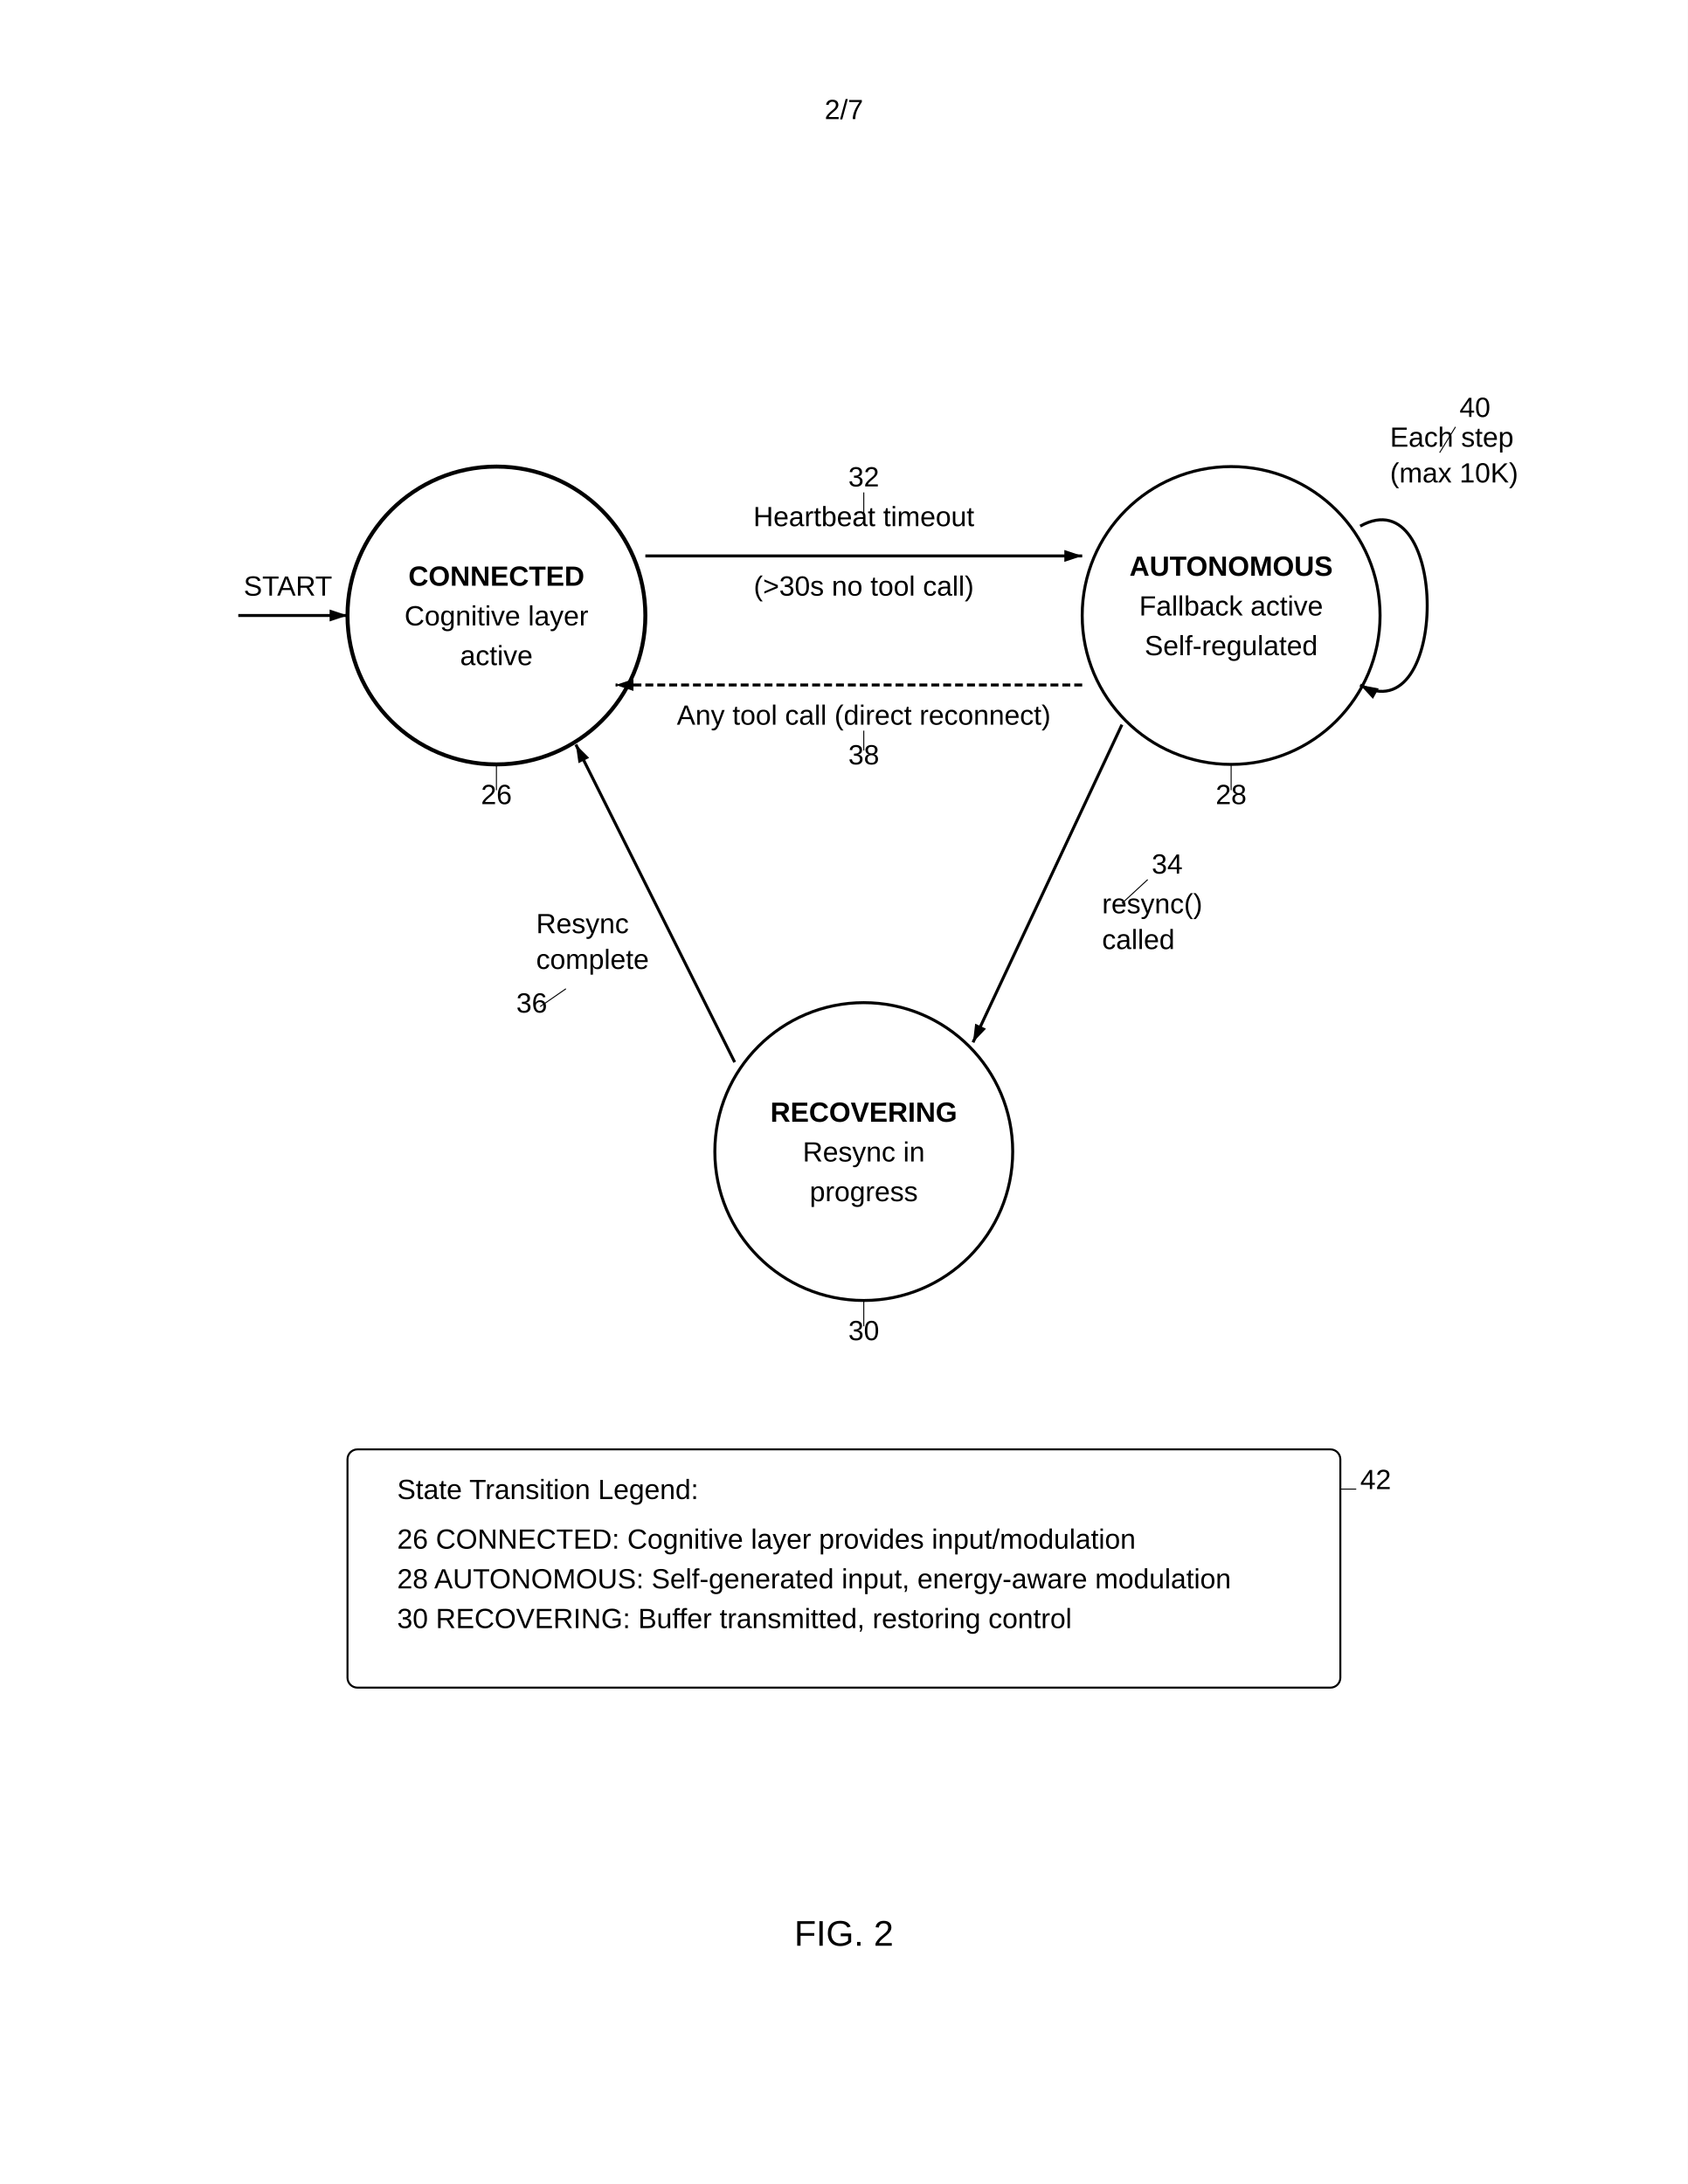
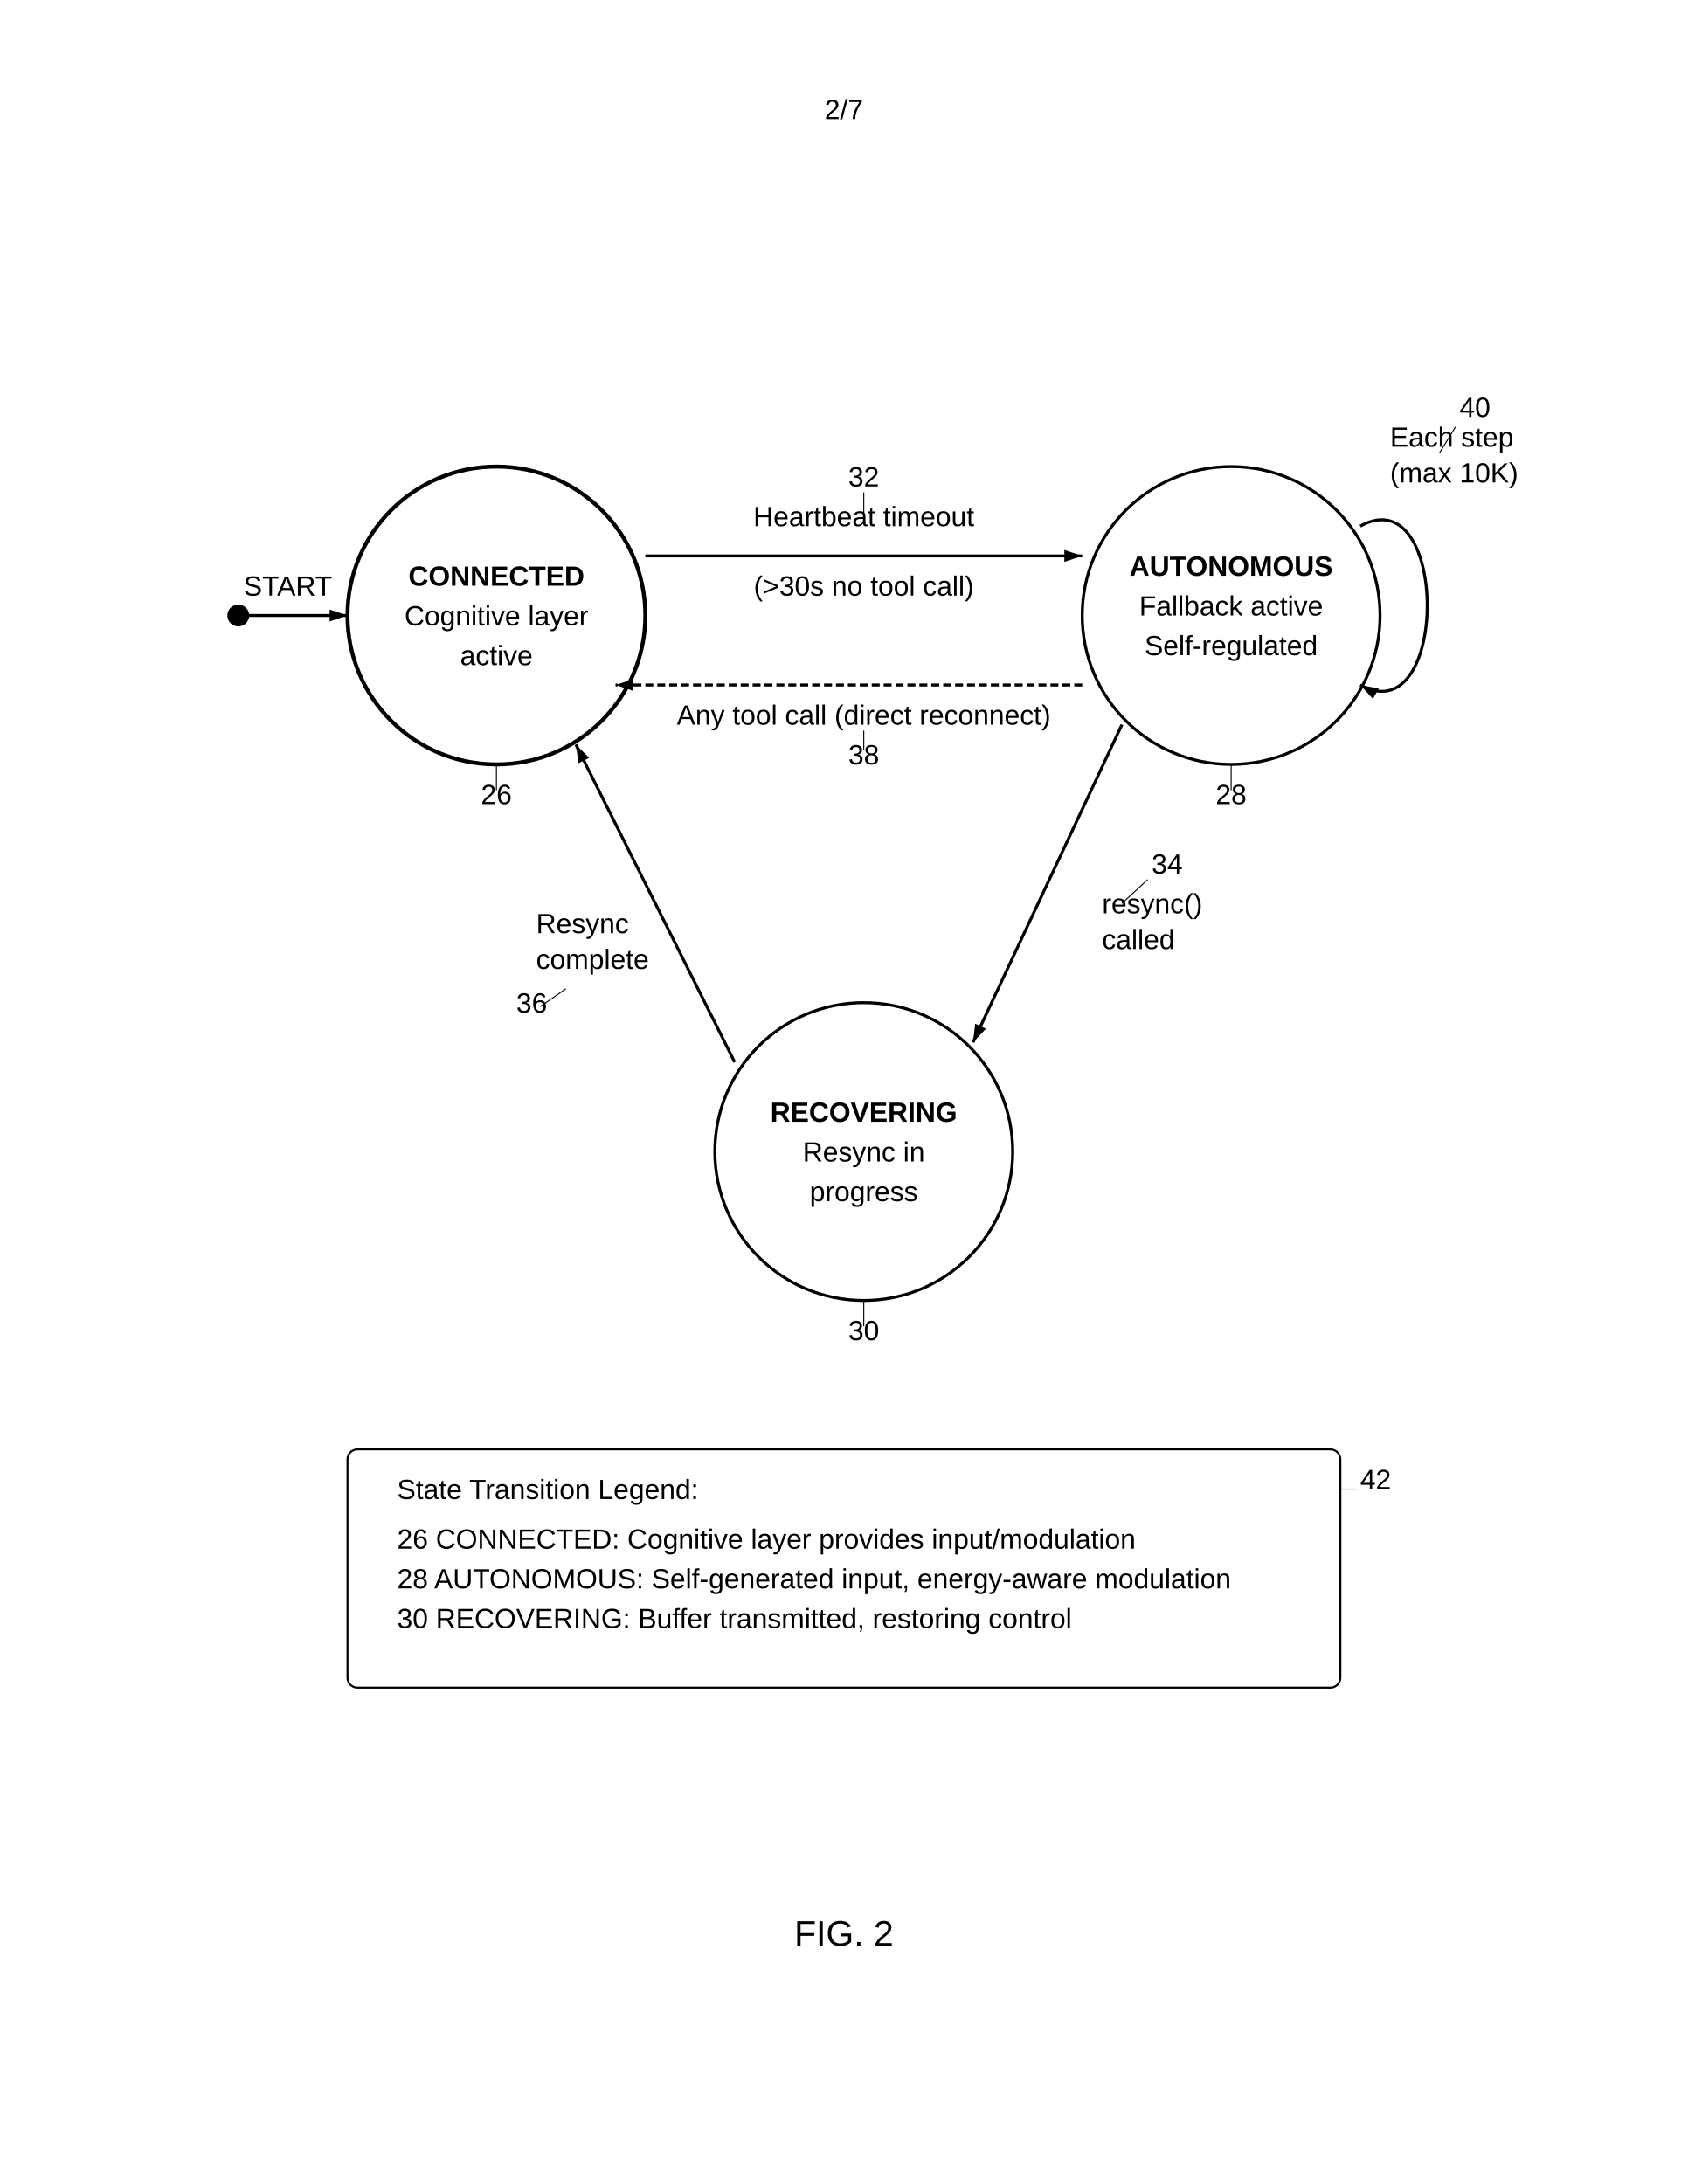
<svg xmlns="http://www.w3.org/2000/svg" width="8.5in" height="11in" viewBox="0 0 850 1100">
  <rect width="100%" height="100%" fill="white" />
  <defs>
    <marker id="ah" markerWidth="6" markerHeight="4" refX="6" refY="2" orient="auto">
      <polygon points="0 0, 6 2, 0 4" fill="black" />
    </marker>
  </defs>
  <text x="425" y="60" font-family="Arial" font-size="14" text-anchor="middle" fill="black">2/7</text>
  <circle cx="250" cy="310" r="75" fill="none" stroke="black" stroke-width="2" />
  <text x="250" y="295" font-family="Arial" font-size="14" font-weight="bold" text-anchor="middle" fill="black">CONNECTED</text>
  <text x="250" y="315" font-family="Arial" font-size="14" text-anchor="middle" fill="black">Cognitive layer</text>
  <text x="250" y="335" font-family="Arial" font-size="14" text-anchor="middle" fill="black">active</text>
  <text x="250" y="405" font-family="Arial" font-size="14" text-anchor="middle" fill="black">26</text>
  <line x1="250" y1="398" x2="250" y2="385" stroke="black" stroke-width="0.5" />
-   <line x1="120" y1="310" x2="175" y2="310" stroke="black" stroke-width="1.5" marker-end="url(#ah)" />
+   <circle cx="120" cy="310" r="5" fill="black" stroke="black" stroke-width="1" />
+   <line x1="125" y1="310" x2="175" y2="310" stroke="black" stroke-width="1.5" marker-end="url(#ah)" />
  <text x="145" y="300" font-family="Arial" font-size="14" text-anchor="middle" fill="black">START</text>
  <circle cx="620" cy="310" r="75" fill="none" stroke="black" stroke-width="1.5" />
  <text x="620" y="290" font-family="Arial" font-size="14" font-weight="bold" text-anchor="middle" fill="black">AUTONOMOUS</text>
  <text x="620" y="310" font-family="Arial" font-size="14" text-anchor="middle" fill="black">Fallback active</text>
  <text x="620" y="330" font-family="Arial" font-size="14" text-anchor="middle" fill="black">Self-regulated</text>
  <text x="620" y="405" font-family="Arial" font-size="14" text-anchor="middle" fill="black">28</text>
  <line x1="620" y1="398" x2="620" y2="385" stroke="black" stroke-width="0.5" />
  <circle cx="435" cy="580" r="75" fill="none" stroke="black" stroke-width="1.5" />
  <text x="435" y="565" font-family="Arial" font-size="14" font-weight="bold" text-anchor="middle" fill="black">RECOVERING</text>
  <text x="435" y="585" font-family="Arial" font-size="14" text-anchor="middle" fill="black">Resync in</text>
  <text x="435" y="605" font-family="Arial" font-size="14" text-anchor="middle" fill="black">progress</text>
  <text x="435" y="675" font-family="Arial" font-size="14" text-anchor="middle" fill="black">30</text>
  <line x1="435" y1="668" x2="435" y2="655" stroke="black" stroke-width="0.5" />
  <line x1="325" y1="280" x2="545" y2="280" stroke="black" stroke-width="1.5" marker-end="url(#ah)" />
  <text x="435" y="265" font-family="Arial" font-size="14" text-anchor="middle" fill="black">Heartbeat timeout</text>
  <text x="435" y="300" font-family="Arial" font-size="14" text-anchor="middle" fill="black">(&gt;30s no tool call)</text>
  <text x="435" y="245" font-family="Arial" font-size="14" text-anchor="middle" fill="black">32</text>
  <line x1="435" y1="248" x2="435" y2="260" stroke="black" stroke-width="0.5" />
  <line x1="565" y1="365" x2="490" y2="525" stroke="black" stroke-width="1.5" fill="none" marker-end="url(#ah)" />
  <text x="555" y="460" font-family="Arial" font-size="14" fill="black">resync()</text>
  <text x="555" y="478" font-family="Arial" font-size="14" fill="black">called</text>
  <text x="580" y="440" font-family="Arial" font-size="14" fill="black">34</text>
  <line x1="578" y1="443" x2="565" y2="455" stroke="black" stroke-width="0.5" />
  <line x1="370" y1="535" x2="290" y2="375" stroke="black" stroke-width="1.5" fill="none" marker-end="url(#ah)" />
  <text x="270" y="470" font-family="Arial" font-size="14" fill="black">Resync</text>
  <text x="270" y="488" font-family="Arial" font-size="14" fill="black">complete</text>
  <text x="260" y="510" font-family="Arial" font-size="14" fill="black">36</text>
  <line x1="272" y1="507" x2="285" y2="498" stroke="black" stroke-width="0.5" />
  <line x1="545" y1="345" x2="310" y2="345" stroke="black" stroke-width="1.5" stroke-dasharray="4,2" marker-end="url(#ah)" />
  <text x="435" y="365" font-family="Arial" font-size="14" text-anchor="middle" fill="black">Any tool call (direct reconnect)</text>
  <text x="435" y="385" font-family="Arial" font-size="14" text-anchor="middle" fill="black">38</text>
  <line x1="435" y1="378" x2="435" y2="368" stroke="black" stroke-width="0.5" />
  <path d="M685 265 C730 240, 730 370, 685 345" fill="none" stroke="black" stroke-width="1.5" marker-end="url(#ah)" />
  <text x="700" y="225" font-family="Arial" font-size="14" fill="black">Each step</text>
  <text x="700" y="243" font-family="Arial" font-size="14" fill="black">(max 10K)</text>
  <text x="735" y="210" font-family="Arial" font-size="14" fill="black">40</text>
  <line x1="733" y1="215" x2="725" y2="228" stroke="black" stroke-width="0.5" />
  <rect x="175" y="730" width="500" height="120" rx="5" fill="none" stroke="black" stroke-width="1" />
  <text x="200" y="755" font-family="Arial" font-size="14" fill="black">State Transition Legend:</text>
  <text x="200" y="780" font-family="Arial" font-size="14" fill="black">26 CONNECTED: Cognitive layer provides input/modulation</text>
  <text x="200" y="800" font-family="Arial" font-size="14" fill="black">28 AUTONOMOUS: Self-generated input, energy-aware modulation</text>
  <text x="200" y="820" font-family="Arial" font-size="14" fill="black">30 RECOVERING: Buffer transmitted, restoring control</text>
  <text x="685" y="750" font-family="Arial" font-size="14" fill="black">42</text>
  <line x1="683" y1="750" x2="675" y2="750" stroke="black" stroke-width="0.5" />
  <text x="425" y="980" font-family="Arial" font-size="18" text-anchor="middle" fill="black">FIG. 2</text>
</svg>
